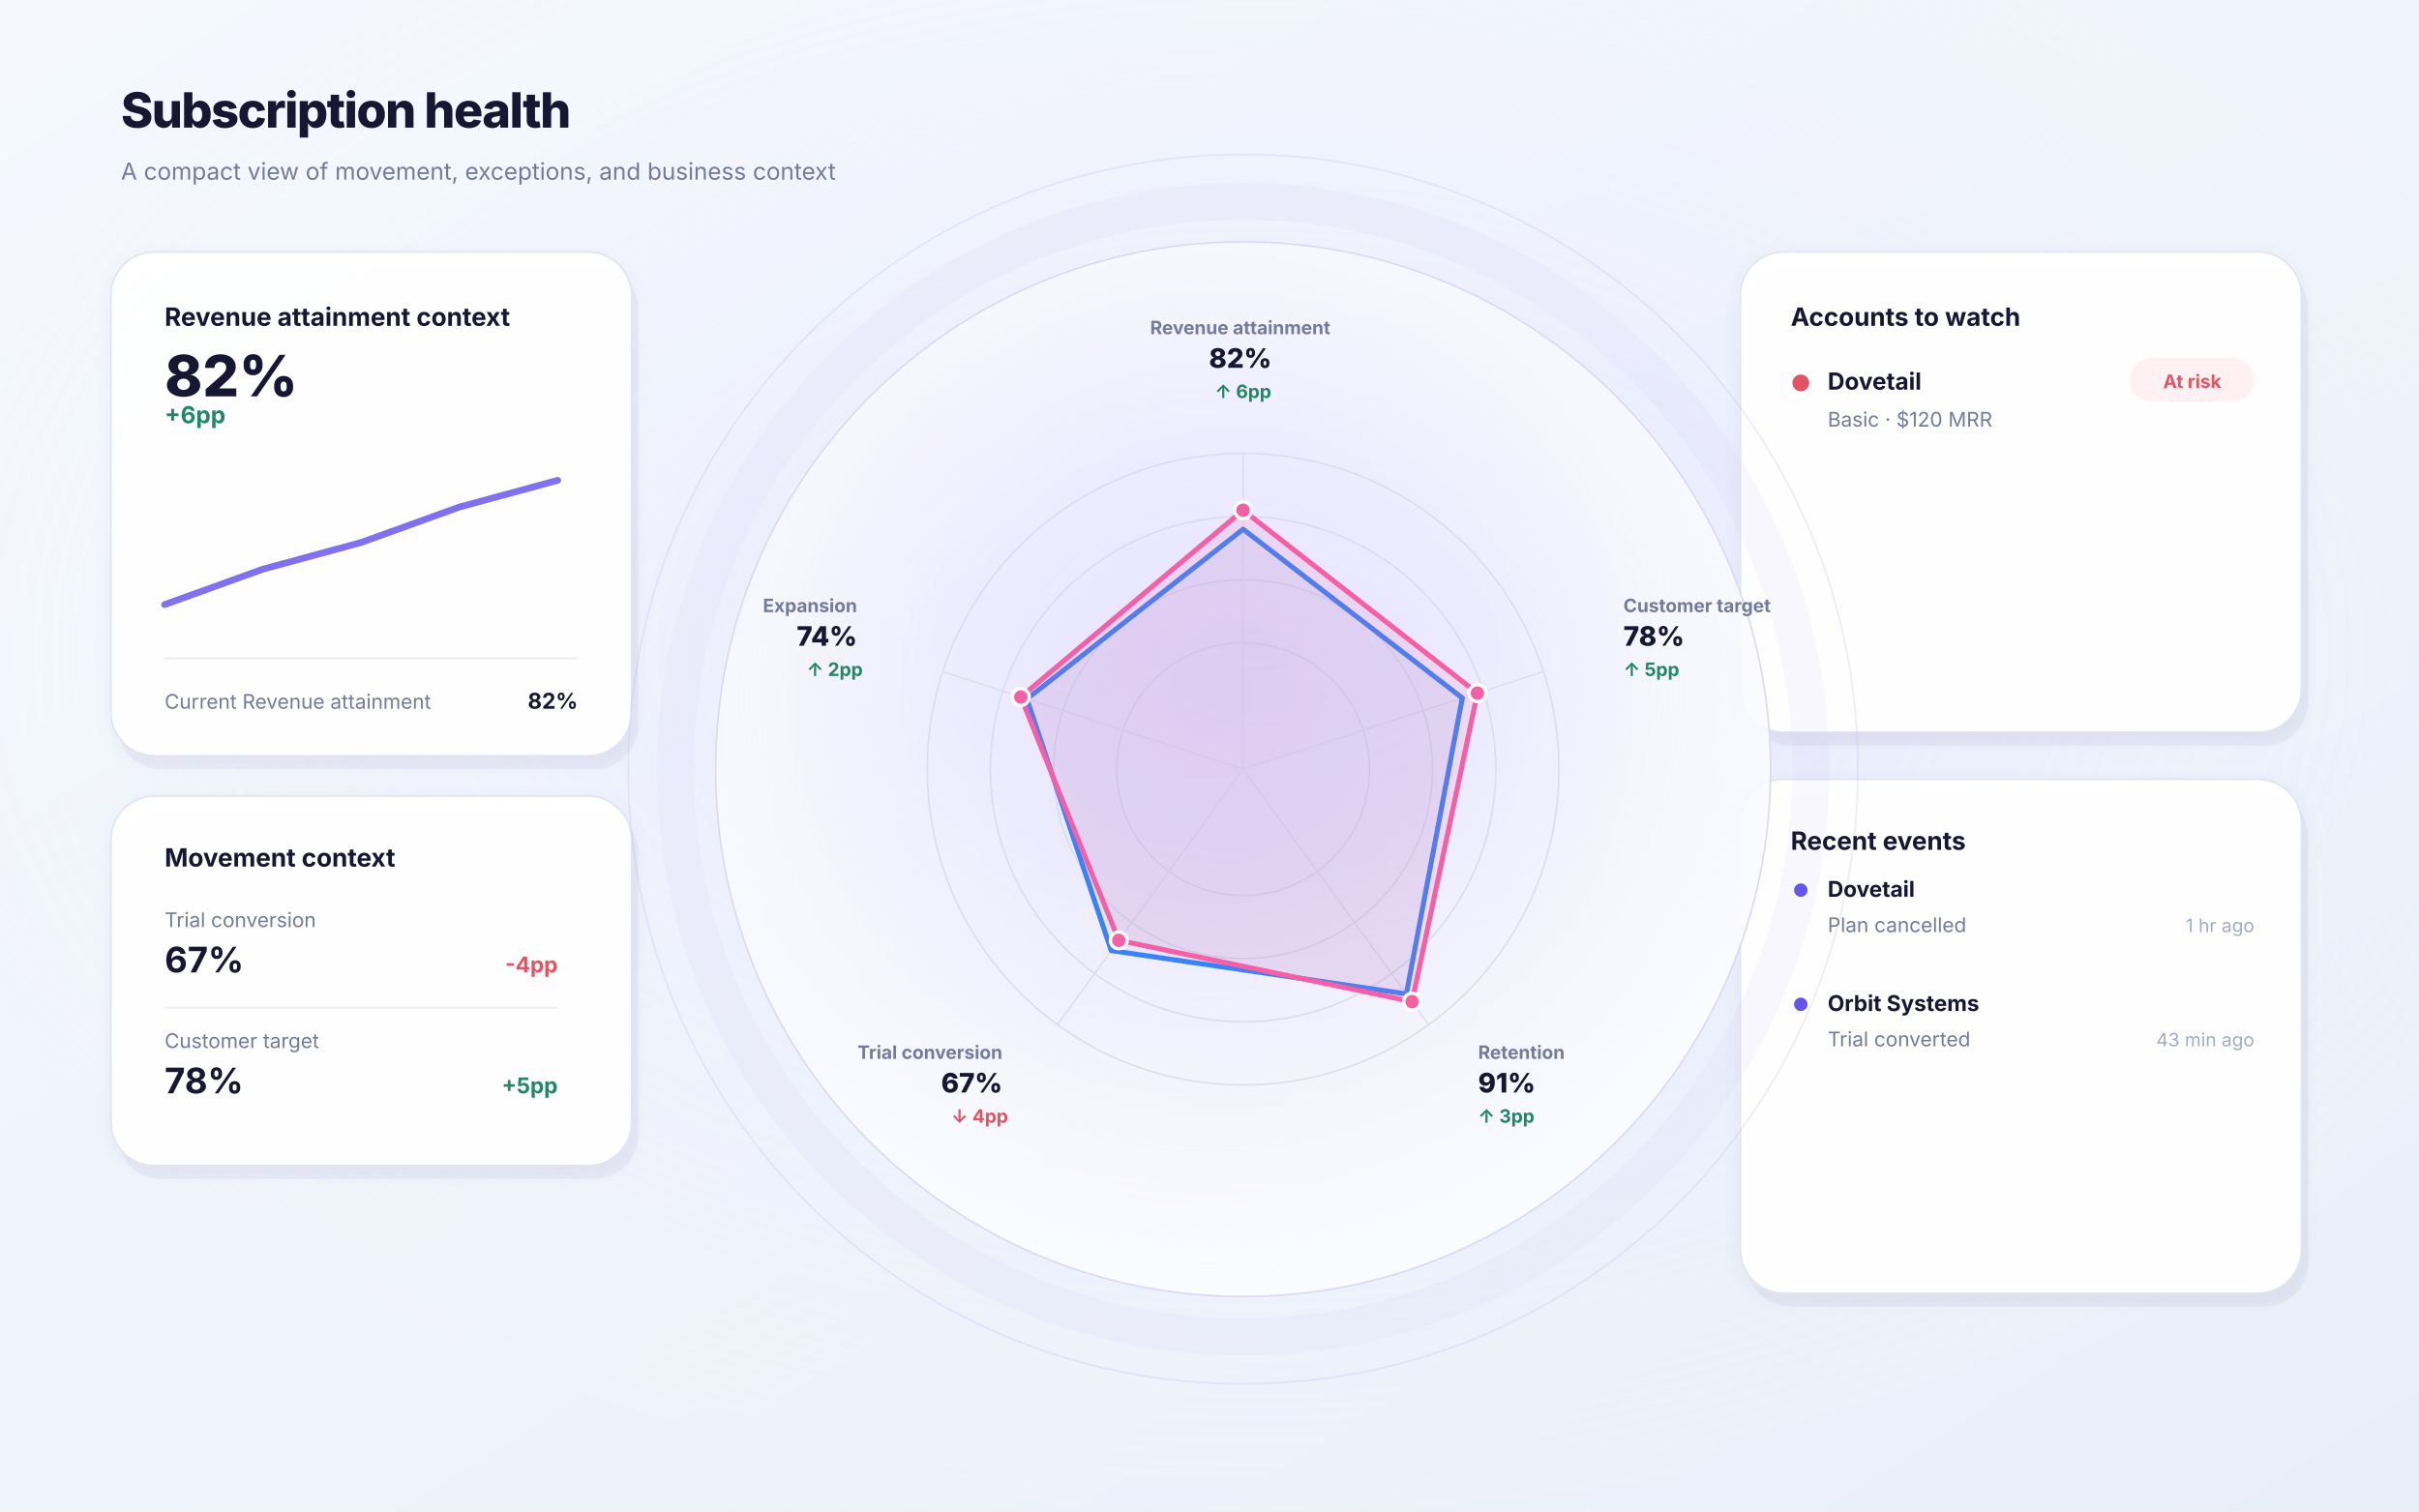
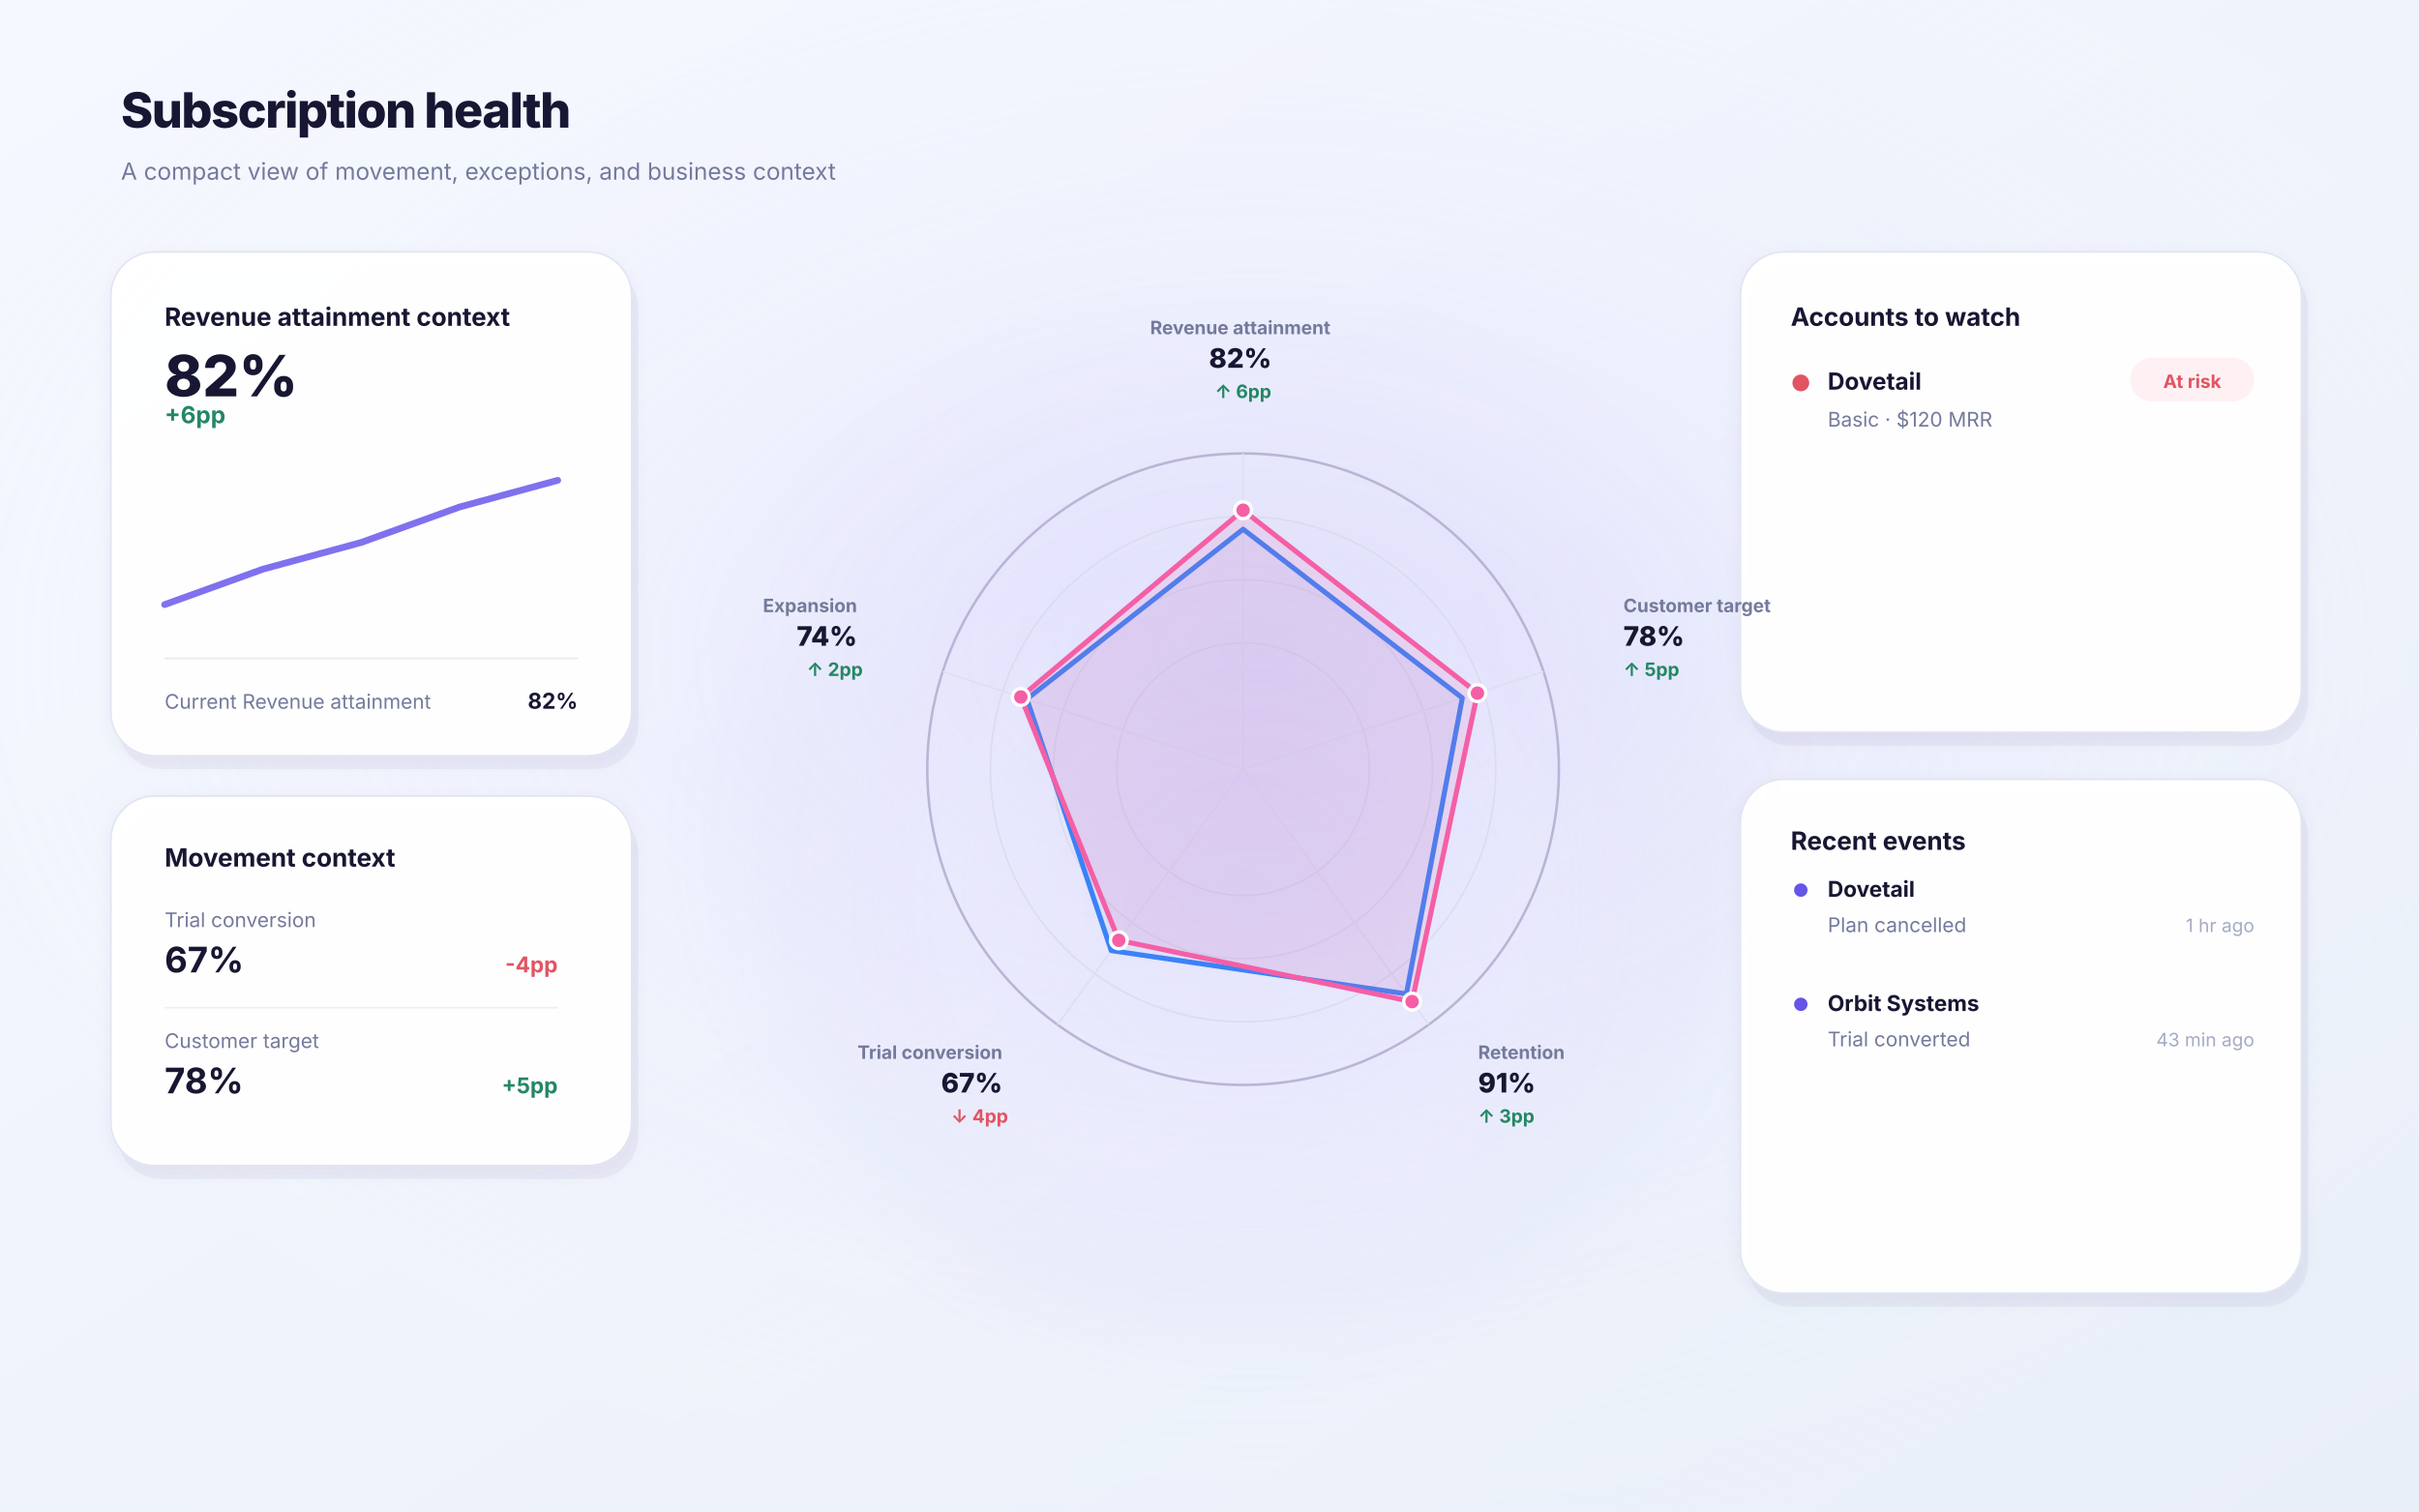
<svg xmlns="http://www.w3.org/2000/svg" viewBox="0 0 1440 900" role="img" aria-labelledby="title desc">
  <defs>
    <linearGradient id="pageBg" x1="0" y1="0" x2="1" y2="1">
      <stop offset="0" stop-color="#f5f8ff" />
      <stop offset="1" stop-color="#e9eff9" />
    </linearGradient>
    <radialGradient id="ambientGlow" cx="52%" cy="43%" r="62%">
      <stop offset="0" stop-color="#c9c0ff" stop-opacity="0.34" />
      <stop offset="0.46" stop-color="#e7e3ff" stop-opacity="0.18" />
      <stop offset="1" stop-color="#ffffff" stop-opacity="0" />
    </radialGradient>
-     <radialGradient id="centerField" cx="47%" cy="43%" r="58%">
-       <stop offset="0" stop-color="#e5dfff" stop-opacity="0.50" />
-       <stop offset="0.35" stop-color="#efecff" stop-opacity="0.48" />
-       <stop offset="0.72" stop-color="#f8f8ff" stop-opacity="0.82" />
-       <stop offset="1" stop-color="#fbfcff" stop-opacity="0.94" />
+     <radialGradient id="radarAmbient" cx="50%" cy="58%" r="56%">
+       <stop offset="0" stop-color="#cfc6ff" stop-opacity="0.26" />
+       <stop offset="0.46" stop-color="#dcd5ff" stop-opacity="0.18" />
+       <stop offset="0.74" stop-color="#c7bdf2" stop-opacity="0.08" />
+       <stop offset="1" stop-color="#b9adee" stop-opacity="0" />
    </radialGradient>
    <linearGradient id="accentLine" x1="0" y1="0" x2="1" y2="1">
      <stop offset="0" stop-color="#6555e8" />
      <stop offset="1" stop-color="#9b8df4" />
    </linearGradient>
+     <filter id="ambientFieldBlur" x="-30%" y="-30%" width="160%" height="170%">
+       <feGaussianBlur stdDeviation="16" />
+     </filter>
    <filter id="panelShadow" x="-30%" y="-30%" width="160%" height="170%">
      <feDropShadow dx="0" dy="18" stdDeviation="20" flood-color="#403875" flood-opacity="0.10" />
      <feDropShadow dx="0" dy="3" stdDeviation="5" flood-color="#403875" flood-opacity="0.05" />
    </filter>
    <filter id="orbShadow" x="-40%" y="-50%" width="180%" height="210%">
      <feDropShadow dx="0" dy="9" stdDeviation="10" flood-color="#51468d" flood-opacity="0.12" />
    </filter>
    <marker id="radarVertex" viewBox="0 0 14 14" refX="7" refY="7" markerWidth="14" markerHeight="14" markerUnits="userSpaceOnUse">
      <circle cx="7" cy="7" r="5" fill="#f45fa5" stroke="#ffffff" stroke-width="2" />
    </marker>
    <style>
      .sans { font-family: Inter, ui-sans-serif, -apple-system, BlinkMacSystemFont, "Segoe UI", sans-serif; }
      .ink { fill: #171733; }
      .muted { fill: #747a9b; }
      .soft { fill: #a5aac3; }
      .accent { fill: #6555e8; }
      .positive { fill: #238764; }
      .danger { fill: #e25462; }
      .support-shadow { fill: #655b8f; fill-opacity: .065; }
      .support-panel { fill: #ffffff; fill-opacity: .97; stroke: #e1e4f1; stroke-width: 1; filter: url(#panelShadow); }
-       .center-halo { fill: none; }
-       .center-halo--outer { stroke: #b8afe9; stroke-opacity: .24; stroke-width: 1; }
-       .center-halo--inner { stroke: #c8c0f2; stroke-opacity: .11; stroke-width: 22; }
-       .center-field { fill: url(#centerField); stroke: #ddd9f5; stroke-width: 1; }
-       .radar-scale-ring { fill: none; stroke: #d8d9eb; stroke-width: 1; stroke-opacity: .82; }
+       .radar-ambient-field { fill: url(#radarAmbient); stroke: none; filter: url(#ambientFieldBlur); }
+       .radar-scale-ring { fill: none; stroke: #d8d9eb; stroke-width: 1; stroke-opacity: .76; }
+       .radar-scale-ring[data-scale="100"] { stroke: #b7b3d4; stroke-width: 1.5; stroke-opacity: .98; }
      .radar-spokes { fill: none; stroke: #dedff0; stroke-width: 1; }
      .radar-shape--previous { fill: #3b82f6; fill-opacity: .07; stroke: #3b82f6; stroke-width: 3; stroke-linejoin: round; }
      .radar-shape--current { fill: #f45fa5; fill-opacity: .13; stroke: #f45fa5; stroke-width: 3; stroke-linejoin: round; marker-start: url(#radarVertex); marker-mid: url(#radarVertex); }
      .metric-orb { fill: #f8f7ff; fill-opacity: .98; stroke: #d8d3f4; stroke-width: 1; filter: url(#orbShadow); }
    </style>
  </defs>
  <rect width="1440" height="900" fill="url(#pageBg)" />
  <rect width="1440" height="900" fill="url(#ambientGlow)" />
+   <circle cx="740" cy="482" r="318" class="radar-ambient-field" />
  <g class="sans">
    <text x="72" y="76" class="ink" font-size="29" font-weight="760" letter-spacing="-0.8">Subscription health</text>
    <text x="72" y="107" class="muted" font-size="14">A compact view of movement, exceptions, and business context</text>
    <rect x="70" y="158" width="310" height="300" rx="26" class="support-shadow" />
    <rect x="70" y="482" width="310" height="220" rx="26" class="support-shadow" />
    <rect x="1040" y="158" width="334" height="286" rx="26" class="support-shadow" />
    <rect x="1040" y="472" width="334" height="306" rx="26" class="support-shadow" />
    <rect x="66" y="150" width="310" height="300" rx="26" class="support-panel" />
    <rect x="66" y="474" width="310" height="220" rx="26" class="support-panel" />
    <rect x="1036" y="150" width="334" height="286" rx="26" class="support-panel" />
    <rect x="1036" y="464" width="334" height="306" rx="26" class="support-panel" />
    <text x="98" y="194" class="ink" font-size="15" font-weight="700">Revenue attainment context</text>
    <text x="98" y="236" class="ink" font-size="34" font-weight="780">82%</text>
    <text x="98" y="252" class="positive" font-size="14" font-weight="650">+6pp</text>
    <path d="M98.0 360.0 L156.5 338.9 L215.0 323.0 L273.5 301.9 L332.0 286.0" fill="none" stroke="url(#accentLine)" stroke-width="4" stroke-linecap="round" stroke-linejoin="round" />
    <line x1="98" y1="392" x2="344" y2="392" stroke="#e8e8f2" />
    <text x="98" y="422" class="muted" font-size="12">Current Revenue attainment</text>
    <text x="344" y="422" class="ink" font-size="13" font-weight="700" text-anchor="end">82%</text>
    <text x="98" y="516" class="ink" font-size="15" font-weight="700">Movement context</text>
    <g>
      <text x="98" y="552" class="muted" font-size="12">Trial conversion</text>
      <text x="98" y="579" class="ink" font-size="21" font-weight="700">67%</text>
      <text x="332" y="579" class="danger" font-size="13" font-weight="650" text-anchor="end">-4pp</text>
      <line x1="98" y1="600" x2="332" y2="600" stroke="#efedf6" />
    </g>
    <g>
      <text x="98" y="624" class="muted" font-size="12">Customer target</text>
      <text x="98" y="651" class="ink" font-size="21" font-weight="700">78%</text>
      <text x="332" y="651" class="positive" font-size="13" font-weight="650" text-anchor="end">+5pp</text>
    </g>
-     <circle cx="740" cy="458" r="366" class="center-halo center-halo--outer" />
-     <circle cx="740" cy="458" r="338" class="center-halo center-halo--inner" />
-     <circle cx="740" cy="458" r="314" class="center-field" />
    <g transform="translate(42 -6)">
      <circle class="radar-scale-ring" data-scale="40" r="75.2" cx="698" cy="464" />
      <circle class="radar-scale-ring" data-scale="60" r="112.8" cx="698" cy="464" />
      <circle class="radar-scale-ring" data-scale="80" r="150.4" cx="698" cy="464" />
      <circle class="radar-scale-ring" data-scale="100" r="188" cx="698" cy="464" />
      <path class="radar-spokes" d="M698 464 L698.0 276.0 M698 464 L876.8 405.9 M698 464 L808.5 616.1 M698 464 L587.5 616.1 M698 464 L519.2 405.9" />
      <path class="radar-shape radar-shape--previous" d="M698.0 321.1 L828.5 421.6 L795.2 597.8 L619.5 572.0 L569.3 422.2 Z" />
      <path class="radar-shape radar-shape--current" d="M698.0 309.8 L837.5 418.7 L798.6 602.4 L624.0 565.9 L565.7 421.0 Z" />
      <g class="radar-dimension-node">
        <text class="radar-label radar-label--top" data-outside-ring="true" text-anchor="middle" x="698.0" y="205.0">
          <tspan x="698.0" class="muted" font-size="11" font-weight="650">Revenue attainment</tspan>
          <tspan x="698.0" dy="20" class="ink" font-size="16" font-weight="760">82%</tspan>
          <tspan x="698.0" dy="18" class="positive" font-size="11" font-weight="700">↑ 6pp</tspan>
        </text>
      </g>
      <g class="radar-dimension-node">
        <text class="radar-label radar-label--right" data-outside-ring="true" text-anchor="start" x="924.4" y="370.5">
          <tspan x="924.4" class="muted" font-size="11" font-weight="650">Customer target</tspan>
          <tspan x="924.4" dy="20" class="ink" font-size="16" font-weight="760">78%</tspan>
          <tspan x="924.4" dy="18" class="positive" font-size="11" font-weight="700">↑ 5pp</tspan>
        </text>
      </g>
      <g class="radar-dimension-node">
        <text class="radar-label radar-label--right" data-outside-ring="true" text-anchor="start" x="837.9" y="636.5">
          <tspan x="837.9" class="muted" font-size="11" font-weight="650">Retention</tspan>
          <tspan x="837.9" dy="20" class="ink" font-size="16" font-weight="760">91%</tspan>
          <tspan x="837.9" dy="18" class="positive" font-size="11" font-weight="700">↑ 3pp</tspan>
        </text>
      </g>
      <g class="radar-dimension-node">
        <text class="radar-label radar-label--left" data-outside-ring="true" text-anchor="end" x="558.1" y="636.5">
          <tspan x="558.1" class="muted" font-size="11" font-weight="650">Trial conversion</tspan>
          <tspan x="558.1" dy="20" class="ink" font-size="16" font-weight="760">67%</tspan>
          <tspan x="558.1" dy="18" class="danger" font-size="11" font-weight="700">↓ 4pp</tspan>
        </text>
      </g>
      <g class="radar-dimension-node">
        <text class="radar-label radar-label--left" data-outside-ring="true" text-anchor="end" x="471.6" y="370.5">
          <tspan x="471.6" class="muted" font-size="11" font-weight="650">Expansion</tspan>
          <tspan x="471.6" dy="20" class="ink" font-size="16" font-weight="760">74%</tspan>
          <tspan x="471.6" dy="18" class="positive" font-size="11" font-weight="700">↑ 2pp</tspan>
        </text>
      </g>
    </g>
    <text x="1066" y="194" class="ink" font-size="15" font-weight="700">Accounts to watch</text>
    <g>
      <circle cx="1072" cy="228" r="5" fill="#e25462" />
      <text x="1088" y="232" class="ink" font-size="14" font-weight="650">Dovetail</text>
      <text x="1088" y="254" class="muted" font-size="12">Basic · $120 MRR</text>
      <rect x="1268" y="213" width="74" height="26" rx="13" fill="#fff1f3" />
      <text x="1305" y="231" class="danger" font-size="11" font-weight="650" text-anchor="middle">At risk</text>
    </g>
    <text x="1066" y="506" class="ink" font-size="15" font-weight="700">Recent events</text>
    <g>
      <circle cx="1072" cy="530" r="4" fill="#6555e8" />
      <text x="1088" y="534" class="ink" font-size="13" font-weight="650">Dovetail</text>
      <text x="1088" y="555" class="muted" font-size="12">Plan cancelled</text>
      <text x="1342" y="555" class="soft" font-size="11" text-anchor="end">1 hr ago</text>
    </g>
    <g>
      <circle cx="1072" cy="598" r="4" fill="#6555e8" />
      <text x="1088" y="602" class="ink" font-size="13" font-weight="650">Orbit Systems</text>
      <text x="1088" y="623" class="muted" font-size="12">Trial converted</text>
      <text x="1342" y="623" class="soft" font-size="11" text-anchor="end">43 min ago</text>
    </g>
  </g>
</svg>
